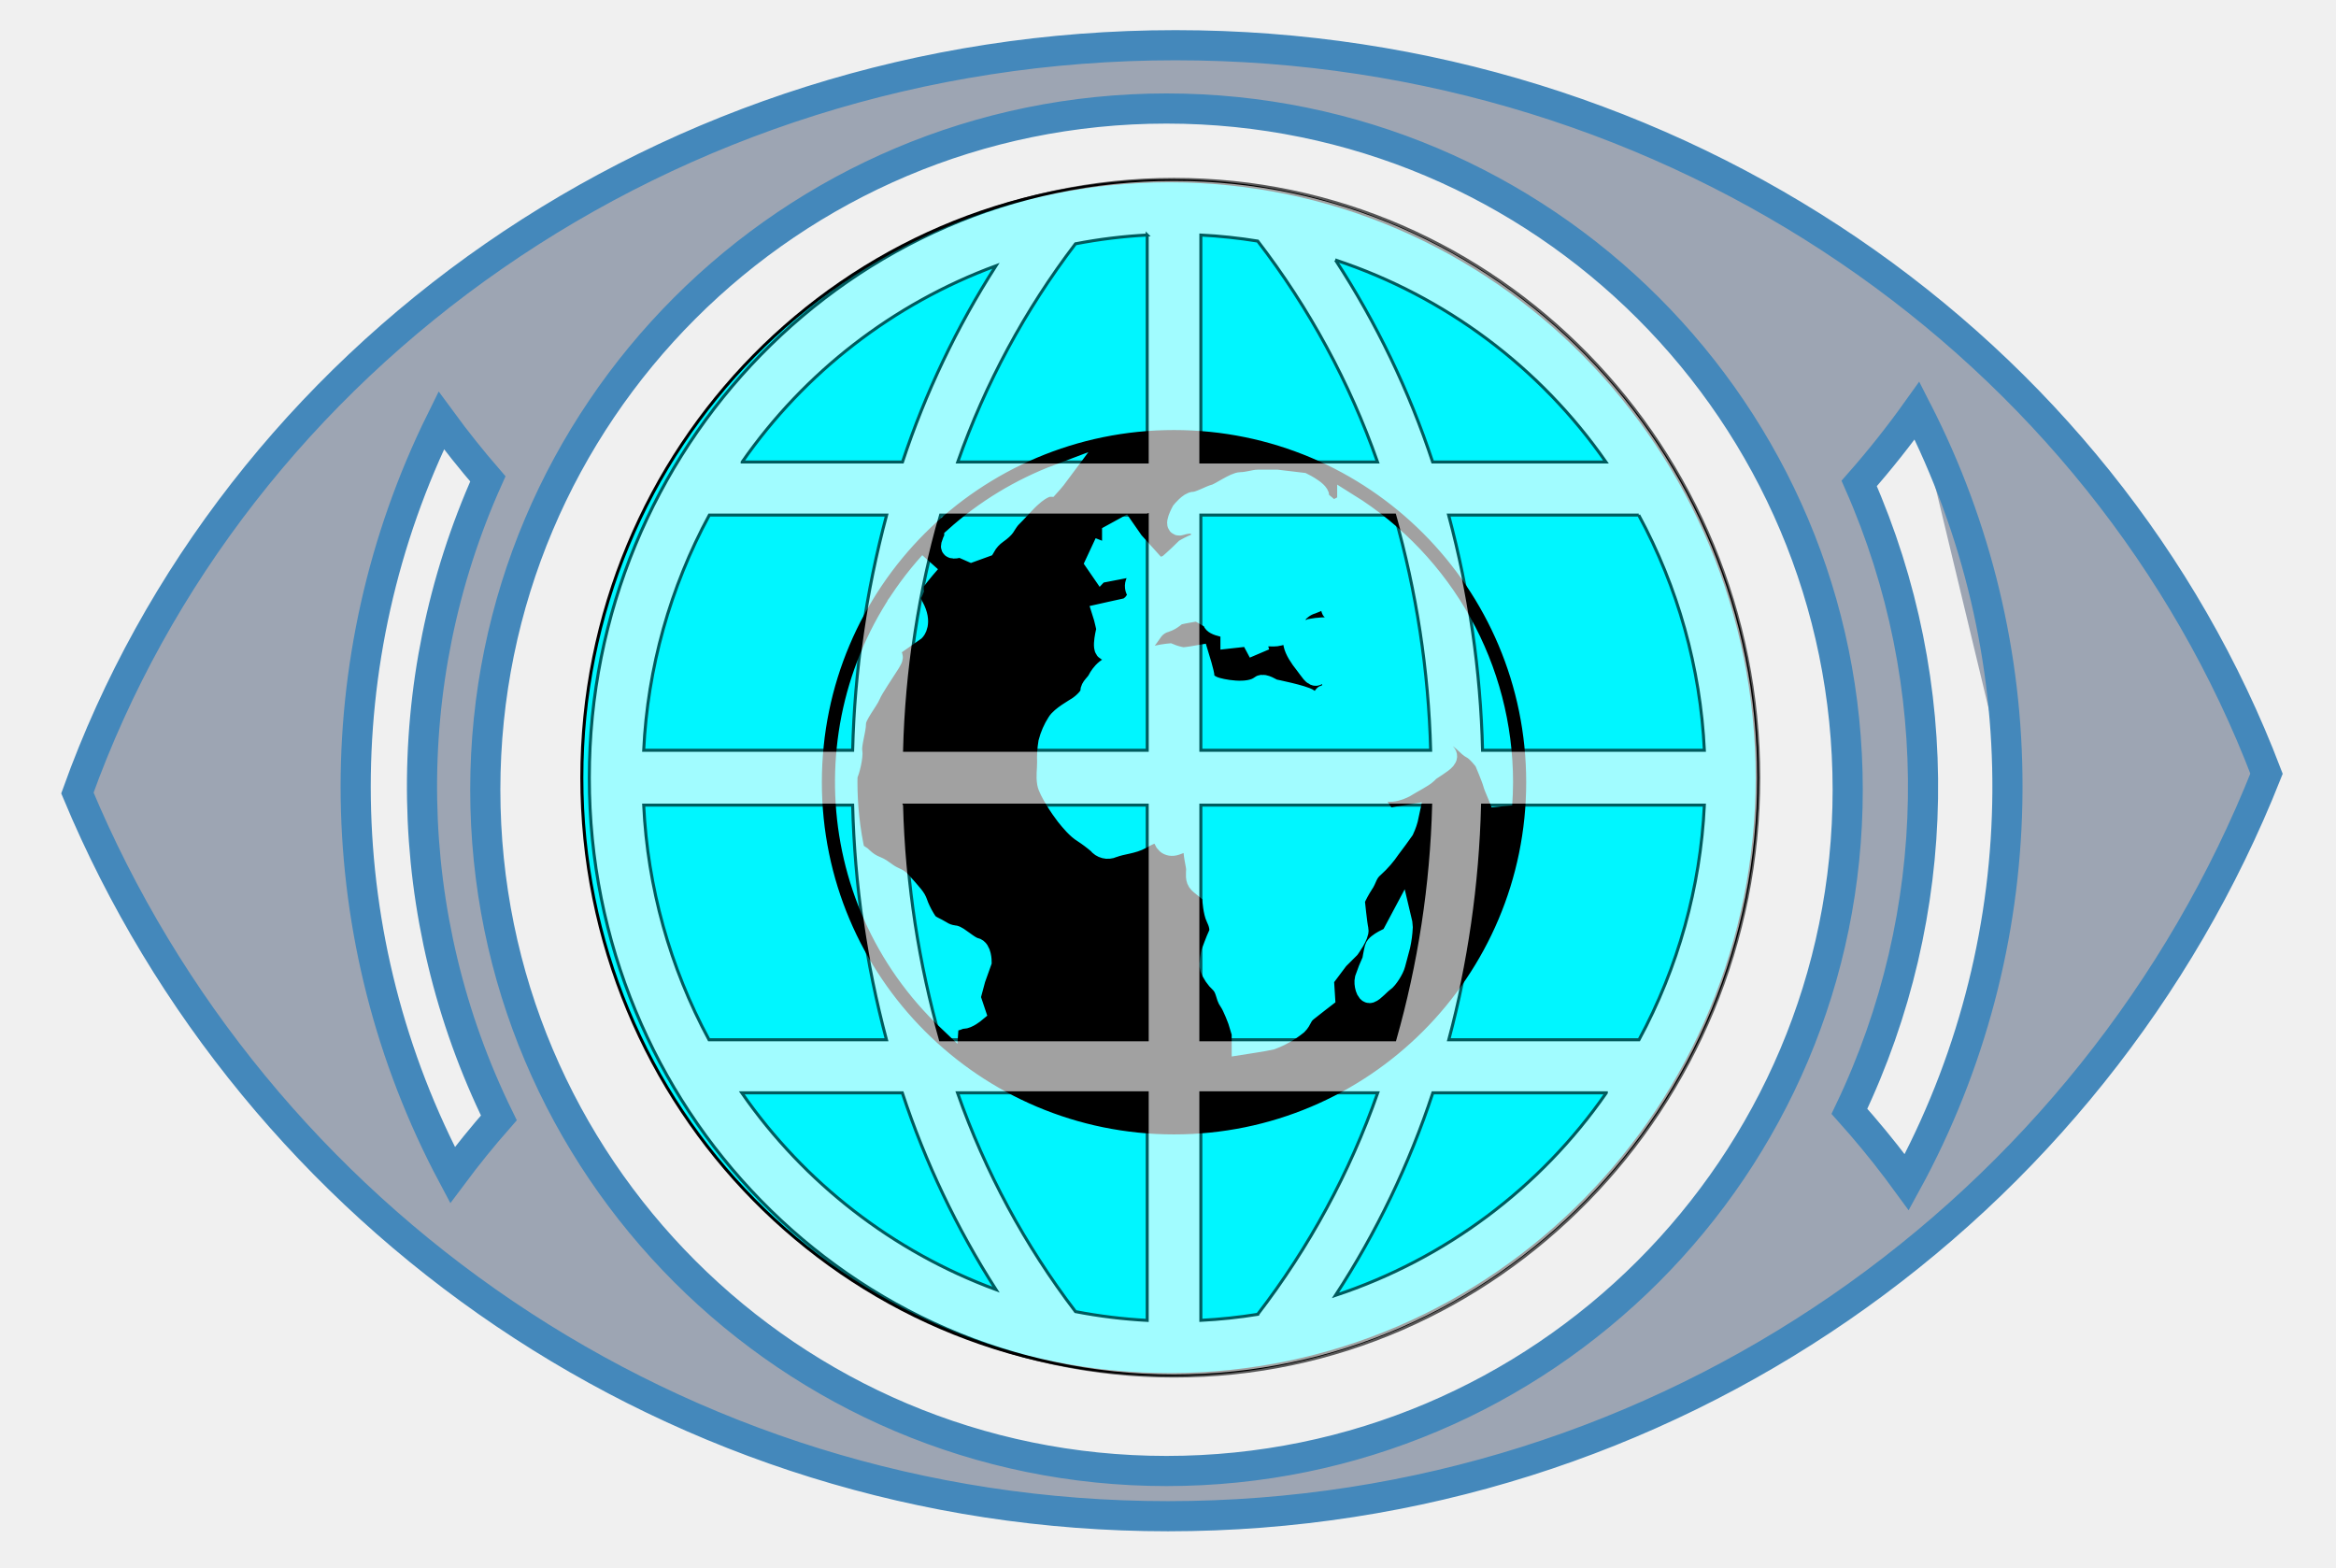
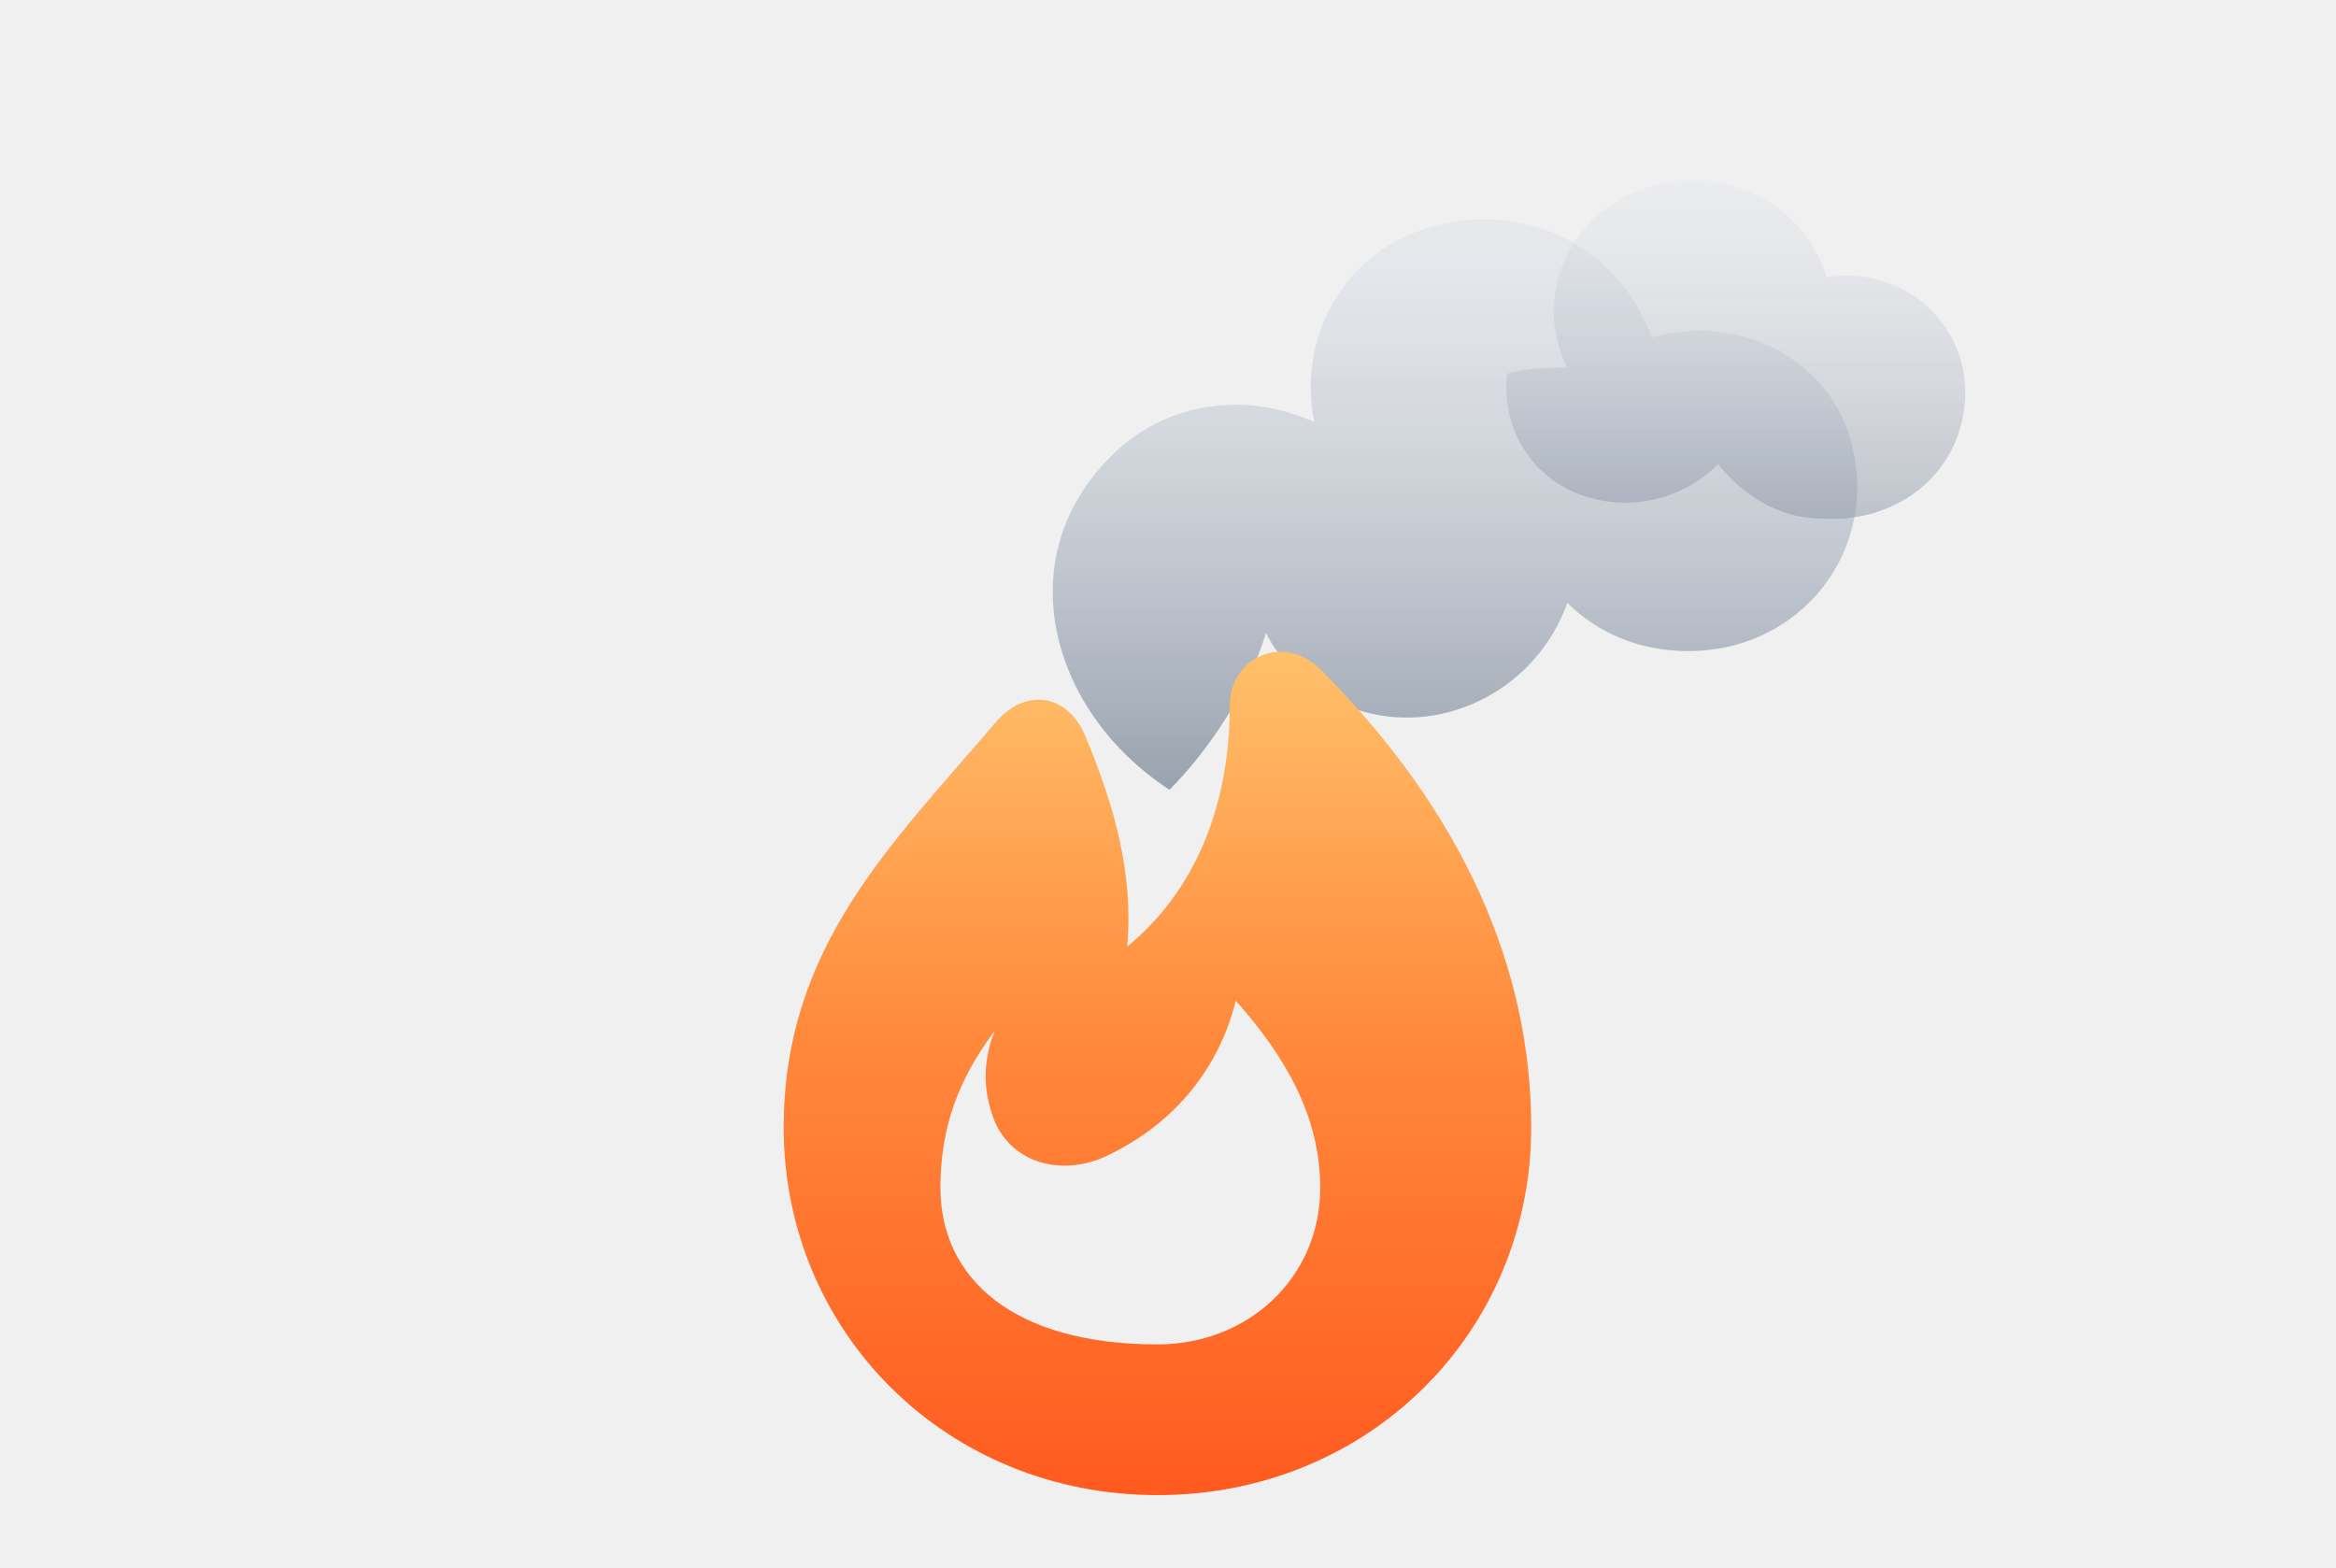
- <svg xmlns="http://www.w3.org/2000/svg" viewBox="180 120 775 520" role="img" aria-labelledby="logo-title">
+ <svg xmlns="http://www.w3.org/2000/svg" viewBox="0 0 775 520" role="img" aria-labelledby="dhuan-logo-title">
  <defs>
-     <style>
-       .cls-4 {
-         fill: #fff;
-       }
- 
-       .cls-2, .cls-4 {
-         stroke: #000;
-         stroke-width: 1px;
-       }
- 
-       .cls-1 {
-         fill: #4454727a;
-         stroke: #48b;
-         stroke-width: 10px;
-       }
- 
-       .cls-1, .cls-2, .cls-3, .cls-4 {
-         fill-rule: evenodd;
-       }
- 
-       .cls-2 {
-         fill: #00f6ff;
-       }
- 
-       .cls-3 {
-         stroke: #00f6ff;
-         stroke-linecap: round;
-         stroke-width: 6.99px;
-       }
- 
-       .cls-4 {
-         opacity: 0.63;
-       }
-     </style>
+     <linearGradient id="dhuan-ember" x1="0" y1="1" x2="0" y2="0">
+       <stop offset="0" stop-color="#ff5a1f" />
+       <stop offset="0.55" stop-color="#ff8a3c" />
+       <stop offset="1" stop-color="#ffc06a" />
+     </linearGradient>
+     <linearGradient id="dhuan-smoke" x1="0" y1="1" x2="0" y2="0">
+       <stop offset="0" stop-color="#8a94a3" stop-opacity="0.9" />
+       <stop offset="1" stop-color="#d6dce6" stop-opacity="0.35" />
+     </linearGradient>
  </defs>
-   <path id="outer_eye" class="cls-1" d="M567.5,623c-163.183,0-303.026-99.084-361.823-239.922C257.508,238.76,401.037,135,570,135c166.451,0,308.222,100.7,361.954,241.667C874.771,520.905,733.152,623,567.5,623ZM567,156c124.816,0,226,101.184,226,226S691.816,608,567,608,341,506.816,341,382,442.184,156,567,156ZM816,256.213A272.836,272.836,0,0,1,846,381M793.574,488.677a249.545,249.545,0,0,0,3.239-208.3A303.384,303.384,0,0,0,816,256.213a274.468,274.468,0,0,1-1.516,252.475q-0.927,1.758-1.88,3.5-1.632-2.238-3.306-4.446Q801.826,497.884,793.574,488.677ZM345.5,490.85q-8.055,9.164-15.37,18.966a274.353,274.353,0,0,1-3.748-250.343q7.347,10.012,15.469,19.393A249.512,249.512,0,0,0,345.5,490.85Z" />
-   <path id="inner_eye" class="cls-2" d="M568,179.985c107.678,0,194.968,88.655,194.968,198.015S675.678,576.015,568,576.015,373.032,487.36,373.032,378,460.322,179.985,568,179.985Z" />
-   <path id="globe" class="cls-3" d="M569.5,499.831A120.331,120.331,0,1,1,689.831,379.5,120.33,120.33,0,0,1,569.5,499.831Zm65.1-50.585c1.225-.4,3.268-2.858,4.492-3.677s3.268-4.083,3.675-5.717,1.227-4.495,1.634-6.126a36.015,36.015,0,0,0,.818-6.135,14.639,14.639,0,0,0-.407-2.855l-3.266,6.127s-4.9,2.04-5.315,3.674-0.817,4.088-.817,4.088a61.248,61.248,0,0,0-2.45,6.133C632.554,446.388,633.372,449.66,634.6,449.246ZM461.011,377.072c0.72-1.105,1.928-6.276,1.6-7.894-0.411-2.037,1.225-6.94,1.225-9.392s4.083-7.358,4.9-9.4,4.491-7.349,6.535-10.623-0.4-2.038-2.449-.809,1.225-3.274,2.449-4.086,8.172-5.72,8.172-5.72,2.449-2.454-.409-7.762c-2.211-4.1,0-4.5,0-6.128a2.43,2.43,0,0,0-1.28-.223c2.129-2.952,4.408-5.788,6.811-8.512A108.871,108.871,0,0,0,494.612,458.6a0.454,0.454,0,0,1,.683-0.363c2.043,0.819,2.449-.4,4.085-0.4s4.086-2.043,4.086-2.043l-1.641-4.9,1.641-6.126,2.041-5.717s0-4.095-2.041-4.5-5.722-4.081-6.946-4.081a10.018,10.018,0,0,1-4.491-1.636c-1.227-.813-3.677-1.634-4.5-2.857a31.144,31.144,0,0,1-2.858-5.314c-0.816-2.039-.409-2.039-3.681-5.715s-2.452-2.863-4.9-4.093-3.265-2.443-5.308-3.263a13.378,13.378,0,0,1-4.5-2.857,4.884,4.884,0,0,0-2.711-1.519,110.041,110.041,0,0,1-2.595-23.808C460.98,378.618,461,377.84,461.011,377.072Zm35.743-78.7a13.8,13.8,0,0,0-1.051,2.589c-0.408,1.638,2.864.416,2.864,0.416L502.239,303l4.5-1.631a13.741,13.741,0,0,1,4.083-4.5c2.857-2.043,2.454-2.452,3.677-4.084s0-.006,5.314-5.732,8.167-5.718,8.167-5.718,1.915-2.1,3.244-3.895A108.986,108.986,0,0,0,496.754,298.368Zm41.024,56.1c-1.224.82-5.715,3.272-6.944,5.315a22.681,22.681,0,0,0-2.859,6.535,31.042,31.042,0,0,0-.408,6.538c0,2.854-.41,4.5,0,6.949s4.5,8.568,6.128,10.623c1.63,2.038,3.674,4.483,5.719,5.713a47.235,47.235,0,0,1,4.9,3.674,4.03,4.03,0,0,0,4.9,1.223c3.272-1.223,6.538-1.223,9.4-2.853s7.353-3.685,7.353-1.231,1.632,4.084,4.082,3.272,6.539-2.858,6.13,0S577,406.764,577,408.4s-0.4,3.265.818,4.495,4.5,3.265,4.5,4.49,0.409,5.311,1.229,6.946,1.639,4.08.823,5.724-2.434,6.123-2.434,6.123-0.779,3.676-.37,4.9a12.683,12.683,0,0,0,3.332,4.906c2.043,2.042,1.771,4.492,2.994,6.124s2.993,6.539,2.993,6.539l1.236,4.088v3.677s7.966-1.231,9.591-1.64a30.673,30.673,0,0,0,8.618-4.9c1.636-1.632,1.311-2.856,3.349-4.488s5.762-4.5,5.762-4.5l-0.387-6.126,4.914-6.544,3.684-3.677s3.267-4.484,2.865-6.128c-0.413-1.628-1.231-9.8-1.231-9.8a37.972,37.972,0,0,1,2.863-5.313c1.224-1.634,1.227-3.678,3.679-5.719a33.109,33.109,0,0,0,5.306-6.126c1.229-1.634,3.681-4.9,4.5-6.127a21.871,21.871,0,0,0,1.635-4.894l-7.355,1.216c-2.45-4.082-9.392-13.073-10.621-15.112a37.04,37.04,0,0,1-2.861-7.76c-0.4-1.634-2.445-6.131-2.856-7.356s-3.27-4.908-4.088-6.128-3.675-2.043-5.309-3.268-11.843-3.27-11.843-3.27-3.129-1.991-4.088-1.226c-4.083,3.269-13.48,1.226-15.523.415s-3.269-2.041-3.269-3.272-1.835-7.143-1.835-7.143-3.985.705-5.213,0.705a20.333,20.333,0,0,1-4.442-1.276s-4.055.379-5.693,1.2a61.205,61.205,0,0,1-6.115,2.438,36.488,36.488,0,0,1-4.488.814c-3.671-1.636-6.529,2.45-7.352,4.079s-2.445,2.454-2.445,4.084S539,353.659,537.778,354.471Zm18.191-54.739-3.128-4.5-3.727,2.045V304.5l-3.839-1.5-1.715,3.674,1.685,2.452L549.114,305v4.129l8.478-1.636,3.164-2.449Zm71.15-12.676c-1.669.869-4.808,3.094-6,1.894-1.227-1.218-4.086-3.423-4.086-3.423,2.448-1.636-4.9-5.212-4.9-5.212l-8.576-1.022h-6.125c-1.227,0-3.681.825-5.723,0.825s-6.943,3.583-8.577,3.994-5.314,2.5-6.944,2.5-4.088,3.086-4.088,3.086-2.856,5.218-.4,4.4,5.717-.858,6.122.367,1.227,3.242,1.636,4.471,6.131,1.618,6.131,1.618a18.551,18.551,0,0,1,2.038-3.683c1.227-1.634,2.452-3.675,2.452-3.675s2.044,4.082,2.452,5.3-0.818,4.908-.818,4.908-4.491,2.852-5.716,2.852-8.175-6.126-8.175-6.126a25.4,25.4,0,0,0-4.489,2.043c-2.856,2.861-5.717,5.31-5.717,5.31a17.057,17.057,0,0,0-4.081,2.046c-1.629,1.222-5.138,1.487-6.117,2.854-2.039,2.863.84,4.9,0.84,4.9l-2.408,3.271-1.548,1.225-5.553,1.221-2.751.616c0.4,1.227,1.258,5.105,1.258,5.105s-1.87,6.943,0,6.943c0,0,4.276,1.64,5.5,1.64s2.625,0.4,4.265-1.227a59.861,59.861,0,0,0,5.156-6.538,8.047,8.047,0,0,1,4.49-3.267c2.454-.82,3-2.047,4.231-2.452s6.47-1.229,6.47-1.229,3.709,2.043,4.932,2.861c0.573,0.386-1.393,1.658,6.086,2.907V331.6l3.7-.411-4.207-3.264-0.44-.1-4.778-4.8-0.419-3.672s4.861,2.862,6.493,3.672a43.671,43.671,0,0,1,4.81,3.272l1.783,5.719,2.4,4.5s-1.87-5.722,0-5.722c0,0,5.158.405,6.381,0a36.253,36.253,0,0,0,5.237-1.632c1.636-.815-0.648-3.68.986-5.721a10.385,10.385,0,0,1,4.981-3.27c1.23-.405,5.35-2.447,5.35-2.447l4.522,0.82c-2.041,1.627-4.486,4.077-2.85,3.676s5.313,1.63,6.949,2.855,0.413,4.087.413,4.087-4.5-.411-7.355-0.815a29.263,29.263,0,0,0-7.351.4l-3.677,2.043s-2.454.816-2.045,2.861,2.045,4.5,3.679,6.535,2.858,4.5,4.085,3.675,5.309-3.265,5.309-3.265a12.784,12.784,0,0,0-.409,4.9,30.6,30.6,0,0,1,.409,4.9s-4.082,0-2.861.822,2.967,3.905,3.681,4.9c4.083,5.717,12.664,18.383,13.482,20.015s0.44,4.126,1.631,5.31c2.454,2.45,7.352,0,8.578-.817s5.311-2.863,6.536-4.082,0.818-.822,3.272-2.454,4.079-2.856,2.859-4.085-3.68-5.725-3.68-5.725c-3.676.825-7.351-1.222-7.351-2.445s-3.269-6.124-3.269-6.124,0.407-.82,3.269.809,5.306,4.908,7.759,4.908,3.678,0.819,6.537,2.453,4.085,3.672,5.719,4.492,4.086,4.086,4.086,4.086,2.447,5.715,2.859,7.358c0.358,1.421,2.277,5.345,2.754,7.132,0.166-2.461.281-4.937,0.281-7.44A108.8,108.8,0,0,0,627.119,287.056ZM548.884,304.5l0.333,0.133-0.333.365v-0.5Z" />
-   <path id="globe_cage" class="cls-4" d="M569.5,576.491c-106.968,0-193.988-89.044-193.988-198.491S462.532,179.509,569.5,179.509,763.488,268.553,763.488,378,676.468,576.491,569.5,576.491ZM578.4,368.9h76.237a314.2,314.2,0,0,0-11.945-78.026H578.4V368.9ZM654.634,387.1H578.4V464.94h64.345A314.251,314.251,0,0,0,654.634,387.1Zm90.813,0H671.861a333.4,333.4,0,0,1-11.206,77.836h63.112A182.117,182.117,0,0,0,745.447,387.1Zm-32.528,95.444H655.363a288.421,288.421,0,0,1-32.3,67.191A177.214,177.214,0,0,0,712.919,482.548Zm-115.67,73.48a263.416,263.416,0,0,0,39.828-73.48H578.4v75.476A173.846,173.846,0,0,0,597.249,556.028ZM560.6,558.036V482.548H497.674a263.837,263.837,0,0,0,39.135,72.575A174.279,174.279,0,0,0,560.6,558.036ZM510.434,547.83a289.038,289.038,0,0,1-31.078-65.282H426.1A177.5,177.5,0,0,0,510.434,547.83Zm-95.208-82.89H474.1A333.353,333.353,0,0,1,462.878,387.1H393.555A182.127,182.127,0,0,0,415.226,464.94ZM393.555,368.9h69.323a333.4,333.4,0,0,1,11.268-78.026H415.332A182.13,182.13,0,0,0,393.555,368.9Zm32.676-95.633h53.185a289.064,289.064,0,0,1,31-65.087A177.487,177.487,0,0,0,426.231,273.263Zm134.372-75.3a174.068,174.068,0,0,0-23.8,2.914,263.8,263.8,0,0,0-39.06,72.384H560.6v-75.3Zm0,92.905H492.051A314.088,314.088,0,0,0,480.106,368.9h80.5V290.87Zm-80.5,96.234A314.1,314.1,0,0,0,492,464.94h68.6V387.1h-80.5ZM578.4,197.977v75.286h58.612a263.412,263.412,0,0,0-39.751-73.289A174.011,174.011,0,0,0,578.4,197.977Zm44.672,8.286a288.6,288.6,0,0,1,32.231,67h57.491A177.213,177.213,0,0,0,623.069,206.263Zm100.6,84.607H660.6A333.3,333.3,0,0,1,671.861,368.9h73.586A182.129,182.129,0,0,0,723.667,290.87Z" />
+   <path fill="url(#dhuan-smoke)" d="M388 262c-40-26-54-78-18-112 18-17 44-20 66-10-6-30 12-60 44-66 30-6 58 10 68 38 28-8 58 6 66 34 10 36-16 70-54 70-16 0-30-6-40-16-10 28-40 44-68 36-14-4-26-14-32-26-6 20-20 40-32 52z" opacity="0.95" />
+   <path fill="url(#dhuan-smoke)" d="M520 122c-14-28 6-60 38-62 22-2 42 12 48 32 24-4 46 14 46 38 0 26-22 44-48 42-14 0-26-8-34-18-12 12-30 16-46 10-16-6-26-22-24-40 6-2 14-2 20-2z" opacity="0.55" />
+   <path fill="url(#dhuan-ember)" d="M384 496c-70 0-124-54-124-122 0-60 36-94 70-134 10-12 24-10 30 4 10 24 16 46 14 70 22-18 34-46 34-80 0-16 18-24 30-12 48 48 70 100 70 152 0 68-54 122-124 122zm0-50c30 0 54-22 54-52 0-24-12-44-28-62-6 24-22 42-44 52-14 6-30 2-36-12-4-10-4-20 0-30-12 16-18 32-18 52 0 30 24 52 72 52z" />
</svg>
